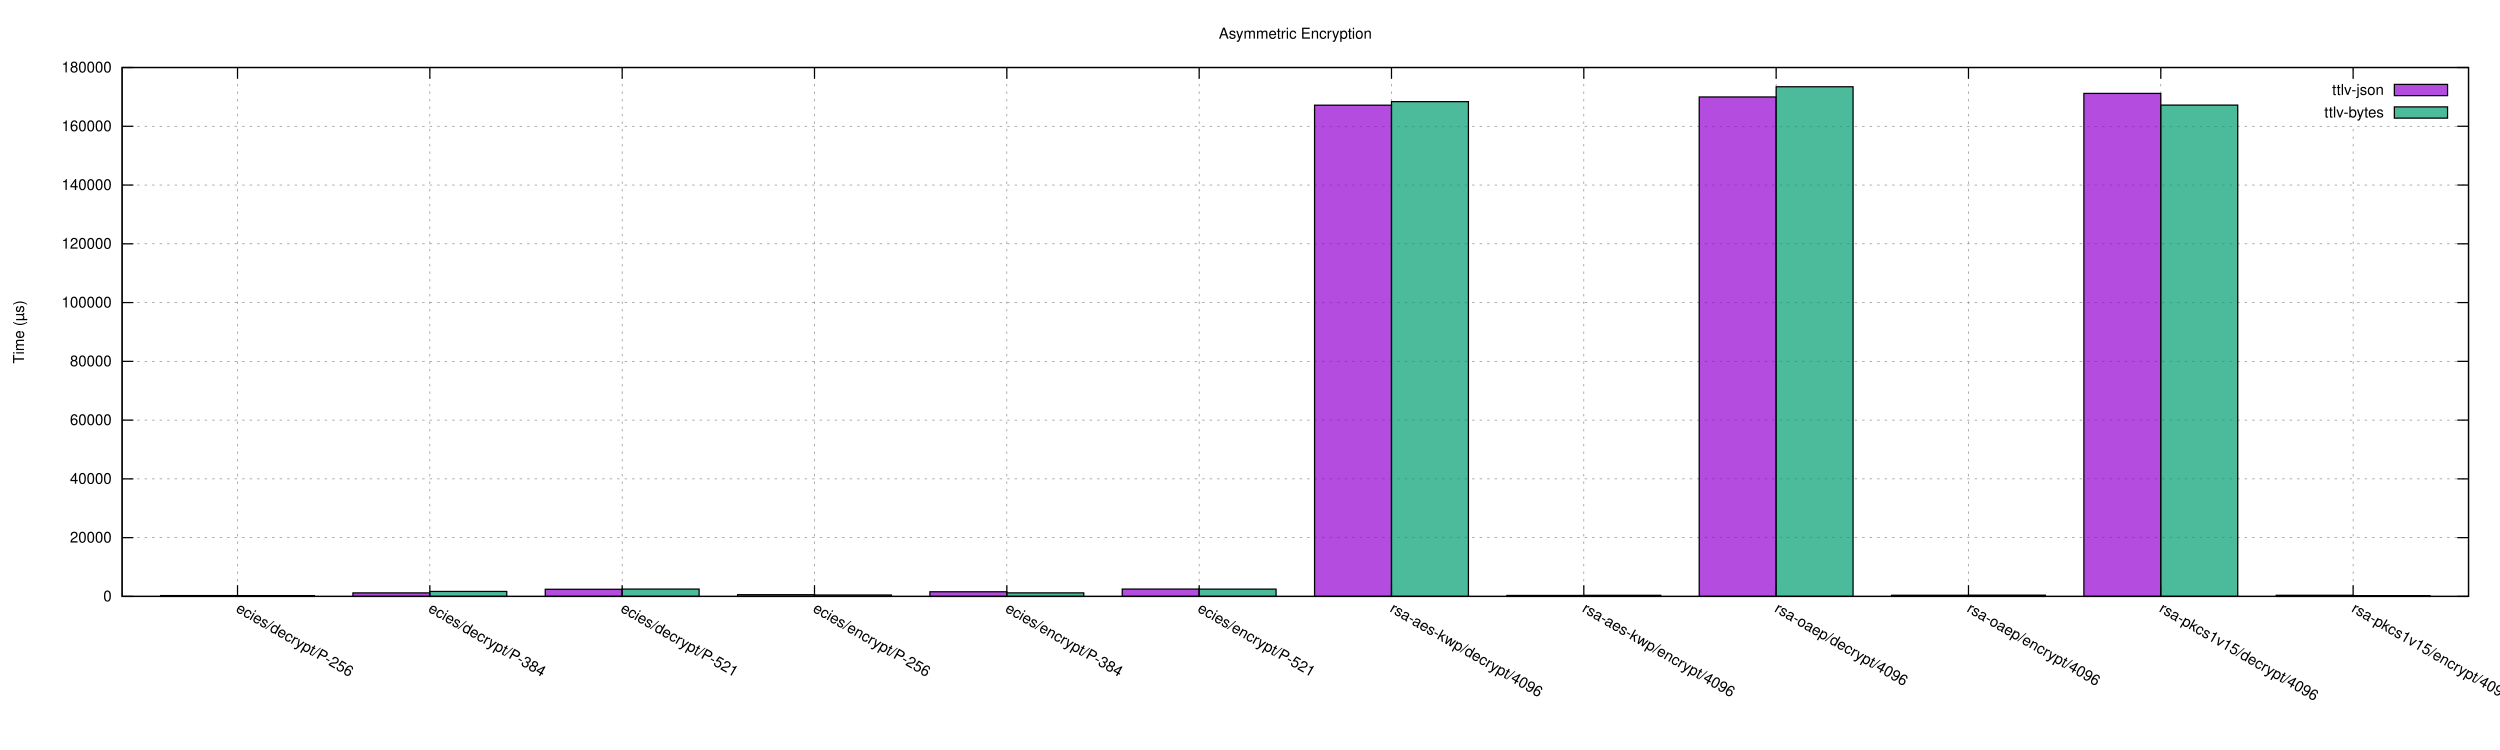
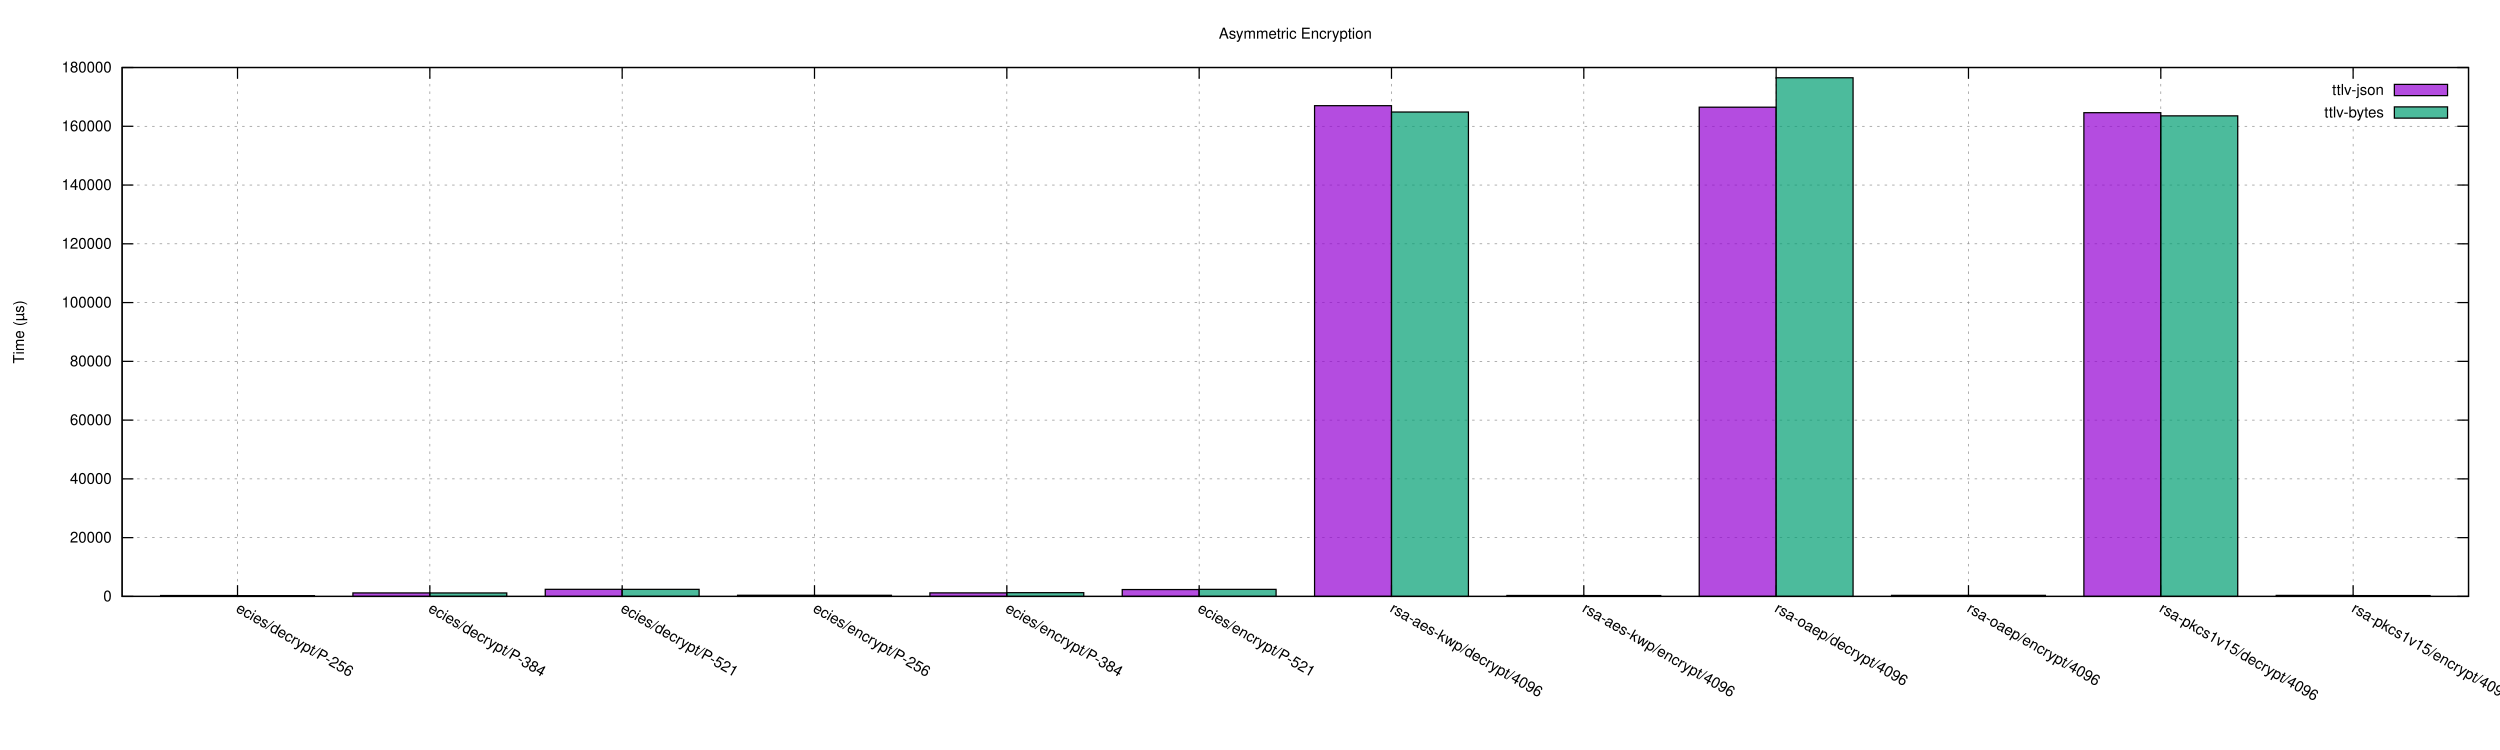
<svg xmlns="http://www.w3.org/2000/svg" xmlns:xlink="http://www.w3.org/1999/xlink" width="2000" height="600" viewBox="0 0 2000 600">
  <g id="gnuplot_canvas">
    <rect x="0" y="0" width="2000" height="600" fill="none" />
    <defs>
      <circle id="gpDot" r="0.5" stroke-width="0.5" stroke="currentColor" />
      <path id="gpPt0" stroke-width="0.222" stroke="currentColor" d="M-1,0 h2 M0,-1 v2" />
      <path id="gpPt1" stroke-width="0.222" stroke="currentColor" d="M-1,-1 L1,1 M1,-1 L-1,1" />
      <path id="gpPt2" stroke-width="0.222" stroke="currentColor" d="M-1,0 L1,0 M0,-1 L0,1 M-1,-1 L1,1 M-1,1 L1,-1" />
      <rect id="gpPt3" stroke-width="0.222" stroke="currentColor" x="-1" y="-1" width="2" height="2" />
      <rect id="gpPt4" stroke-width="0.222" stroke="currentColor" fill="currentColor" x="-1" y="-1" width="2" height="2" />
      <circle id="gpPt5" stroke-width="0.222" stroke="currentColor" cx="0" cy="0" r="1" />
      <use xlink:href="#gpPt5" id="gpPt6" fill="currentColor" stroke="none" />
      <path id="gpPt7" stroke-width="0.222" stroke="currentColor" d="M0,-1.33 L-1.33,0.67 L1.33,0.67 z" />
      <use xlink:href="#gpPt7" id="gpPt8" fill="currentColor" stroke="none" />
      <use xlink:href="#gpPt7" id="gpPt9" stroke="currentColor" transform="rotate(180)" />
      <use xlink:href="#gpPt9" id="gpPt10" fill="currentColor" stroke="none" />
      <use xlink:href="#gpPt3" id="gpPt11" stroke="currentColor" transform="rotate(45)" />
      <use xlink:href="#gpPt11" id="gpPt12" fill="currentColor" stroke="none" />
      <path id="gpPt13" stroke-width="0.222" stroke="currentColor" d="M0,1.330 L1.265,0.411 L0.782,-1.067 L-0.782,-1.076 L-1.265,0.411 z" />
      <use xlink:href="#gpPt13" id="gpPt14" fill="currentColor" stroke="none" />
      <filter id="textbox" filterUnits="objectBoundingBox" x="0" y="0" height="1" width="1">
        <feFlood flood-color="white" flood-opacity="1" result="bgnd" />
        <feComposite in="SourceGraphic" in2="bgnd" operator="atop" />
      </filter>
      <filter id="greybox" filterUnits="objectBoundingBox" x="0" y="0" height="1" width="1">
        <feFlood flood-color="lightgrey" flood-opacity="1" result="grey" />
        <feComposite in="SourceGraphic" in2="grey" operator="atop" />
      </filter>
    </defs>
    <g fill="none" color="white" stroke="currentColor" stroke-width="1.00" stroke-linecap="butt" stroke-linejoin="miter">
</g>
    <g fill="none" color="black" stroke="currentColor" stroke-width="1.00" stroke-linecap="butt" stroke-linejoin="miter">
</g>
    <g fill="none" color="black" stroke="black" stroke-width="0.50" stroke-linecap="butt" stroke-linejoin="miter">
</g>
    <g fill="none" color="gray" stroke="currentColor" stroke-width="0.50" stroke-linecap="butt" stroke-linejoin="miter">
      <path stroke="gray" stroke-dasharray="2,4" class="gridline" d="M97.70,477.13 L1974.82,477.13  " />
    </g>
    <g fill="none" color="gray" stroke="gray" stroke-width="1.00" stroke-linecap="butt" stroke-linejoin="miter">
</g>
    <g fill="none" color="black" stroke="currentColor" stroke-width="1.00" stroke-linecap="butt" stroke-linejoin="miter">
      <path stroke="black" d="M97.70,477.13 L106.70,477.13 M1974.82,477.13 L1965.82,477.13  " />
      <g transform="translate(89.31,481.03)" stroke="none" fill="black" font-family="Helvetica" font-size="12.00" text-anchor="end">
        <text>
          <tspan font-family="Helvetica"> 0</tspan>
        </text>
      </g>
    </g>
    <g fill="none" color="black" stroke="currentColor" stroke-width="1.00" stroke-linecap="butt" stroke-linejoin="miter">
</g>
    <g fill="none" color="black" stroke="black" stroke-width="0.50" stroke-linecap="butt" stroke-linejoin="miter">
</g>
    <g fill="none" color="gray" stroke="currentColor" stroke-width="0.50" stroke-linecap="butt" stroke-linejoin="miter">
      <path stroke="gray" stroke-dasharray="2,4" class="gridline" d="M97.70,430.12 L1974.82,430.12  " />
    </g>
    <g fill="none" color="gray" stroke="gray" stroke-width="1.00" stroke-linecap="butt" stroke-linejoin="miter">
</g>
    <g fill="none" color="black" stroke="currentColor" stroke-width="1.00" stroke-linecap="butt" stroke-linejoin="miter">
      <path stroke="black" d="M97.70,430.12 L106.70,430.12 M1974.82,430.12 L1965.82,430.12  " />
      <g transform="translate(89.31,434.02)" stroke="none" fill="black" font-family="Helvetica" font-size="12.00" text-anchor="end">
        <text>
          <tspan font-family="Helvetica"> 20000</tspan>
        </text>
      </g>
    </g>
    <g fill="none" color="black" stroke="currentColor" stroke-width="1.00" stroke-linecap="butt" stroke-linejoin="miter">
</g>
    <g fill="none" color="black" stroke="black" stroke-width="0.50" stroke-linecap="butt" stroke-linejoin="miter">
</g>
    <g fill="none" color="gray" stroke="currentColor" stroke-width="0.50" stroke-linecap="butt" stroke-linejoin="miter">
      <path stroke="gray" stroke-dasharray="2,4" class="gridline" d="M97.70,383.10 L1974.82,383.10  " />
    </g>
    <g fill="none" color="gray" stroke="gray" stroke-width="1.00" stroke-linecap="butt" stroke-linejoin="miter">
</g>
    <g fill="none" color="black" stroke="currentColor" stroke-width="1.00" stroke-linecap="butt" stroke-linejoin="miter">
      <path stroke="black" d="M97.70,383.10 L106.70,383.10 M1974.82,383.10 L1965.82,383.10  " />
      <g transform="translate(89.31,387.00)" stroke="none" fill="black" font-family="Helvetica" font-size="12.00" text-anchor="end">
        <text>
          <tspan font-family="Helvetica"> 40000</tspan>
        </text>
      </g>
    </g>
    <g fill="none" color="black" stroke="currentColor" stroke-width="1.00" stroke-linecap="butt" stroke-linejoin="miter">
</g>
    <g fill="none" color="black" stroke="black" stroke-width="0.50" stroke-linecap="butt" stroke-linejoin="miter">
</g>
    <g fill="none" color="gray" stroke="currentColor" stroke-width="0.50" stroke-linecap="butt" stroke-linejoin="miter">
      <path stroke="gray" stroke-dasharray="2,4" class="gridline" d="M97.70,336.09 L1974.82,336.09  " />
    </g>
    <g fill="none" color="gray" stroke="gray" stroke-width="1.00" stroke-linecap="butt" stroke-linejoin="miter">
</g>
    <g fill="none" color="black" stroke="currentColor" stroke-width="1.00" stroke-linecap="butt" stroke-linejoin="miter">
      <path stroke="black" d="M97.70,336.09 L106.70,336.09 M1974.82,336.09 L1965.82,336.09  " />
      <g transform="translate(89.31,339.99)" stroke="none" fill="black" font-family="Helvetica" font-size="12.00" text-anchor="end">
        <text>
          <tspan font-family="Helvetica"> 60000</tspan>
        </text>
      </g>
    </g>
    <g fill="none" color="black" stroke="currentColor" stroke-width="1.00" stroke-linecap="butt" stroke-linejoin="miter">
</g>
    <g fill="none" color="black" stroke="black" stroke-width="0.50" stroke-linecap="butt" stroke-linejoin="miter">
</g>
    <g fill="none" color="gray" stroke="currentColor" stroke-width="0.50" stroke-linecap="butt" stroke-linejoin="miter">
      <path stroke="gray" stroke-dasharray="2,4" class="gridline" d="M97.70,289.08 L1974.82,289.08  " />
    </g>
    <g fill="none" color="gray" stroke="gray" stroke-width="1.00" stroke-linecap="butt" stroke-linejoin="miter">
</g>
    <g fill="none" color="black" stroke="currentColor" stroke-width="1.00" stroke-linecap="butt" stroke-linejoin="miter">
      <path stroke="black" d="M97.70,289.08 L106.70,289.08 M1974.82,289.08 L1965.82,289.08  " />
      <g transform="translate(89.31,292.98)" stroke="none" fill="black" font-family="Helvetica" font-size="12.00" text-anchor="end">
        <text>
          <tspan font-family="Helvetica"> 80000</tspan>
        </text>
      </g>
    </g>
    <g fill="none" color="black" stroke="currentColor" stroke-width="1.00" stroke-linecap="butt" stroke-linejoin="miter">
</g>
    <g fill="none" color="black" stroke="black" stroke-width="0.50" stroke-linecap="butt" stroke-linejoin="miter">
</g>
    <g fill="none" color="gray" stroke="currentColor" stroke-width="0.50" stroke-linecap="butt" stroke-linejoin="miter">
      <path stroke="gray" stroke-dasharray="2,4" class="gridline" d="M97.70,242.06 L1974.82,242.06  " />
    </g>
    <g fill="none" color="gray" stroke="gray" stroke-width="1.00" stroke-linecap="butt" stroke-linejoin="miter">
</g>
    <g fill="none" color="black" stroke="currentColor" stroke-width="1.00" stroke-linecap="butt" stroke-linejoin="miter">
      <path stroke="black" d="M97.70,242.06 L106.70,242.06 M1974.82,242.06 L1965.82,242.06  " />
      <g transform="translate(89.31,245.96)" stroke="none" fill="black" font-family="Helvetica" font-size="12.00" text-anchor="end">
        <text>
          <tspan font-family="Helvetica"> 100000</tspan>
        </text>
      </g>
    </g>
    <g fill="none" color="black" stroke="currentColor" stroke-width="1.00" stroke-linecap="butt" stroke-linejoin="miter">
</g>
    <g fill="none" color="black" stroke="black" stroke-width="0.50" stroke-linecap="butt" stroke-linejoin="miter">
</g>
    <g fill="none" color="gray" stroke="currentColor" stroke-width="0.50" stroke-linecap="butt" stroke-linejoin="miter">
      <path stroke="gray" stroke-dasharray="2,4" class="gridline" d="M97.70,195.05 L1974.82,195.05  " />
    </g>
    <g fill="none" color="gray" stroke="gray" stroke-width="1.00" stroke-linecap="butt" stroke-linejoin="miter">
</g>
    <g fill="none" color="black" stroke="currentColor" stroke-width="1.00" stroke-linecap="butt" stroke-linejoin="miter">
      <path stroke="black" d="M97.70,195.05 L106.70,195.05 M1974.82,195.05 L1965.82,195.05  " />
      <g transform="translate(89.31,198.95)" stroke="none" fill="black" font-family="Helvetica" font-size="12.00" text-anchor="end">
        <text>
          <tspan font-family="Helvetica"> 120000</tspan>
        </text>
      </g>
    </g>
    <g fill="none" color="black" stroke="currentColor" stroke-width="1.00" stroke-linecap="butt" stroke-linejoin="miter">
</g>
    <g fill="none" color="black" stroke="black" stroke-width="0.50" stroke-linecap="butt" stroke-linejoin="miter">
</g>
    <g fill="none" color="gray" stroke="currentColor" stroke-width="0.50" stroke-linecap="butt" stroke-linejoin="miter">
      <path stroke="gray" stroke-dasharray="2,4" class="gridline" d="M97.70,148.04 L1974.82,148.04  " />
    </g>
    <g fill="none" color="gray" stroke="gray" stroke-width="1.00" stroke-linecap="butt" stroke-linejoin="miter">
</g>
    <g fill="none" color="black" stroke="currentColor" stroke-width="1.00" stroke-linecap="butt" stroke-linejoin="miter">
      <path stroke="black" d="M97.70,148.04 L106.70,148.04 M1974.82,148.04 L1965.82,148.04  " />
      <g transform="translate(89.31,151.94)" stroke="none" fill="black" font-family="Helvetica" font-size="12.00" text-anchor="end">
        <text>
          <tspan font-family="Helvetica"> 140000</tspan>
        </text>
      </g>
    </g>
    <g fill="none" color="black" stroke="currentColor" stroke-width="1.00" stroke-linecap="butt" stroke-linejoin="miter">
</g>
    <g fill="none" color="black" stroke="black" stroke-width="0.50" stroke-linecap="butt" stroke-linejoin="miter">
</g>
    <g fill="none" color="gray" stroke="currentColor" stroke-width="0.50" stroke-linecap="butt" stroke-linejoin="miter">
      <path stroke="gray" stroke-dasharray="2,4" class="gridline" d="M97.70,101.02 L1974.82,101.02  " />
    </g>
    <g fill="none" color="gray" stroke="gray" stroke-width="1.00" stroke-linecap="butt" stroke-linejoin="miter">
</g>
    <g fill="none" color="black" stroke="currentColor" stroke-width="1.00" stroke-linecap="butt" stroke-linejoin="miter">
      <path stroke="black" d="M97.70,101.02 L106.70,101.02 M1974.82,101.02 L1965.82,101.02  " />
      <g transform="translate(89.31,104.92)" stroke="none" fill="black" font-family="Helvetica" font-size="12.00" text-anchor="end">
        <text>
          <tspan font-family="Helvetica"> 160000</tspan>
        </text>
      </g>
    </g>
    <g fill="none" color="black" stroke="currentColor" stroke-width="1.00" stroke-linecap="butt" stroke-linejoin="miter">
</g>
    <g fill="none" color="black" stroke="black" stroke-width="0.50" stroke-linecap="butt" stroke-linejoin="miter">
</g>
    <g fill="none" color="gray" stroke="currentColor" stroke-width="0.50" stroke-linecap="butt" stroke-linejoin="miter">
      <path stroke="gray" stroke-dasharray="2,4" class="gridline" d="M97.70,54.01 L1974.82,54.01  " />
    </g>
    <g fill="none" color="gray" stroke="gray" stroke-width="1.00" stroke-linecap="butt" stroke-linejoin="miter">
</g>
    <g fill="none" color="black" stroke="currentColor" stroke-width="1.00" stroke-linecap="butt" stroke-linejoin="miter">
      <path stroke="black" d="M97.70,54.01 L106.70,54.01 M1974.82,54.01 L1965.82,54.01  " />
      <g transform="translate(89.31,57.91)" stroke="none" fill="black" font-family="Helvetica" font-size="12.00" text-anchor="end">
        <text>
          <tspan font-family="Helvetica"> 180000</tspan>
        </text>
      </g>
    </g>
    <g fill="none" color="black" stroke="currentColor" stroke-width="1.00" stroke-linecap="butt" stroke-linejoin="miter">
</g>
    <g fill="none" color="black" stroke="black" stroke-width="0.50" stroke-linecap="butt" stroke-linejoin="miter">
</g>
    <g fill="none" color="gray" stroke="currentColor" stroke-width="0.50" stroke-linecap="butt" stroke-linejoin="miter">
      <path stroke="gray" stroke-dasharray="2,4" class="gridline" d="M190.02,477.13 L190.02,54.01  " />
    </g>
    <g fill="none" color="gray" stroke="gray" stroke-width="1.00" stroke-linecap="butt" stroke-linejoin="miter">
</g>
    <g fill="none" color="black" stroke="currentColor" stroke-width="1.00" stroke-linecap="butt" stroke-linejoin="miter">
      <path stroke="black" d="M190.02,477.13 L190.02,468.13 M190.02,54.01 L190.02,63.01  " />
      <g transform="translate(188.07,488.90) rotate(30.00)" stroke="none" fill="black" font-family="Helvetica" font-size="12.00" text-anchor="start">
        <text>
          <tspan font-family="Helvetica">ecies/decrypt/P-256</tspan>
        </text>
      </g>
    </g>
    <g fill="none" color="black" stroke="currentColor" stroke-width="1.00" stroke-linecap="butt" stroke-linejoin="miter">
</g>
    <g fill="none" color="black" stroke="black" stroke-width="0.50" stroke-linecap="butt" stroke-linejoin="miter">
</g>
    <g fill="none" color="gray" stroke="currentColor" stroke-width="0.50" stroke-linecap="butt" stroke-linejoin="miter">
      <path stroke="gray" stroke-dasharray="2,4" class="gridline" d="M343.88,477.13 L343.88,54.01  " />
    </g>
    <g fill="none" color="gray" stroke="gray" stroke-width="1.00" stroke-linecap="butt" stroke-linejoin="miter">
</g>
    <g fill="none" color="black" stroke="currentColor" stroke-width="1.00" stroke-linecap="butt" stroke-linejoin="miter">
      <path stroke="black" d="M343.88,477.13 L343.88,468.13 M343.88,54.01 L343.88,63.01  " />
      <g transform="translate(341.93,488.90) rotate(30.00)" stroke="none" fill="black" font-family="Helvetica" font-size="12.00" text-anchor="start">
        <text>
          <tspan font-family="Helvetica">ecies/decrypt/P-384</tspan>
        </text>
      </g>
    </g>
    <g fill="none" color="black" stroke="currentColor" stroke-width="1.00" stroke-linecap="butt" stroke-linejoin="miter">
</g>
    <g fill="none" color="black" stroke="black" stroke-width="0.50" stroke-linecap="butt" stroke-linejoin="miter">
</g>
    <g fill="none" color="gray" stroke="currentColor" stroke-width="0.50" stroke-linecap="butt" stroke-linejoin="miter">
      <path stroke="gray" stroke-dasharray="2,4" class="gridline" d="M497.74,477.13 L497.74,54.01  " />
    </g>
    <g fill="none" color="gray" stroke="gray" stroke-width="1.00" stroke-linecap="butt" stroke-linejoin="miter">
</g>
    <g fill="none" color="black" stroke="currentColor" stroke-width="1.00" stroke-linecap="butt" stroke-linejoin="miter">
      <path stroke="black" d="M497.74,477.13 L497.74,468.13 M497.74,54.01 L497.74,63.01  " />
      <g transform="translate(495.79,488.90) rotate(30.00)" stroke="none" fill="black" font-family="Helvetica" font-size="12.00" text-anchor="start">
        <text>
          <tspan font-family="Helvetica">ecies/decrypt/P-521</tspan>
        </text>
      </g>
    </g>
    <g fill="none" color="black" stroke="currentColor" stroke-width="1.00" stroke-linecap="butt" stroke-linejoin="miter">
</g>
    <g fill="none" color="black" stroke="black" stroke-width="0.50" stroke-linecap="butt" stroke-linejoin="miter">
</g>
    <g fill="none" color="gray" stroke="currentColor" stroke-width="0.50" stroke-linecap="butt" stroke-linejoin="miter">
      <path stroke="gray" stroke-dasharray="2,4" class="gridline" d="M651.60,477.13 L651.60,54.01  " />
    </g>
    <g fill="none" color="gray" stroke="gray" stroke-width="1.00" stroke-linecap="butt" stroke-linejoin="miter">
</g>
    <g fill="none" color="black" stroke="currentColor" stroke-width="1.00" stroke-linecap="butt" stroke-linejoin="miter">
      <path stroke="black" d="M651.60,477.13 L651.60,468.13 M651.60,54.01 L651.60,63.01  " />
      <g transform="translate(649.65,488.90) rotate(30.00)" stroke="none" fill="black" font-family="Helvetica" font-size="12.00" text-anchor="start">
        <text>
          <tspan font-family="Helvetica">ecies/encrypt/P-256</tspan>
        </text>
      </g>
    </g>
    <g fill="none" color="black" stroke="currentColor" stroke-width="1.00" stroke-linecap="butt" stroke-linejoin="miter">
</g>
    <g fill="none" color="black" stroke="black" stroke-width="0.50" stroke-linecap="butt" stroke-linejoin="miter">
</g>
    <g fill="none" color="gray" stroke="currentColor" stroke-width="0.50" stroke-linecap="butt" stroke-linejoin="miter">
      <path stroke="gray" stroke-dasharray="2,4" class="gridline" d="M805.47,477.13 L805.47,54.01  " />
    </g>
    <g fill="none" color="gray" stroke="gray" stroke-width="1.00" stroke-linecap="butt" stroke-linejoin="miter">
</g>
    <g fill="none" color="black" stroke="currentColor" stroke-width="1.00" stroke-linecap="butt" stroke-linejoin="miter">
      <path stroke="black" d="M805.47,477.13 L805.47,468.13 M805.47,54.01 L805.47,63.01  " />
      <g transform="translate(803.52,488.90) rotate(30.00)" stroke="none" fill="black" font-family="Helvetica" font-size="12.00" text-anchor="start">
        <text>
          <tspan font-family="Helvetica">ecies/encrypt/P-384</tspan>
        </text>
      </g>
    </g>
    <g fill="none" color="black" stroke="currentColor" stroke-width="1.00" stroke-linecap="butt" stroke-linejoin="miter">
</g>
    <g fill="none" color="black" stroke="black" stroke-width="0.50" stroke-linecap="butt" stroke-linejoin="miter">
</g>
    <g fill="none" color="gray" stroke="currentColor" stroke-width="0.50" stroke-linecap="butt" stroke-linejoin="miter">
      <path stroke="gray" stroke-dasharray="2,4" class="gridline" d="M959.33,477.13 L959.33,54.01  " />
    </g>
    <g fill="none" color="gray" stroke="gray" stroke-width="1.00" stroke-linecap="butt" stroke-linejoin="miter">
</g>
    <g fill="none" color="black" stroke="currentColor" stroke-width="1.00" stroke-linecap="butt" stroke-linejoin="miter">
      <path stroke="black" d="M959.33,477.13 L959.33,468.13 M959.33,54.01 L959.33,63.01  " />
      <g transform="translate(957.38,488.90) rotate(30.00)" stroke="none" fill="black" font-family="Helvetica" font-size="12.00" text-anchor="start">
        <text>
          <tspan font-family="Helvetica">ecies/encrypt/P-521</tspan>
        </text>
      </g>
    </g>
    <g fill="none" color="black" stroke="currentColor" stroke-width="1.00" stroke-linecap="butt" stroke-linejoin="miter">
</g>
    <g fill="none" color="black" stroke="black" stroke-width="0.50" stroke-linecap="butt" stroke-linejoin="miter">
</g>
    <g fill="none" color="gray" stroke="currentColor" stroke-width="0.50" stroke-linecap="butt" stroke-linejoin="miter">
      <path stroke="gray" stroke-dasharray="2,4" class="gridline" d="M1113.19,477.13 L1113.19,54.01  " />
    </g>
    <g fill="none" color="gray" stroke="gray" stroke-width="1.00" stroke-linecap="butt" stroke-linejoin="miter">
</g>
    <g fill="none" color="black" stroke="currentColor" stroke-width="1.00" stroke-linecap="butt" stroke-linejoin="miter">
      <path stroke="black" d="M1113.19,477.13 L1113.19,468.13 M1113.19,54.01 L1113.19,63.01  " />
      <g transform="translate(1111.24,488.90) rotate(30.00)" stroke="none" fill="black" font-family="Helvetica" font-size="12.00" text-anchor="start">
        <text>
          <tspan font-family="Helvetica">rsa-aes-kwp/decrypt/4096</tspan>
        </text>
      </g>
    </g>
    <g fill="none" color="black" stroke="currentColor" stroke-width="1.00" stroke-linecap="butt" stroke-linejoin="miter">
</g>
    <g fill="none" color="black" stroke="black" stroke-width="0.50" stroke-linecap="butt" stroke-linejoin="miter">
</g>
    <g fill="none" color="gray" stroke="currentColor" stroke-width="0.50" stroke-linecap="butt" stroke-linejoin="miter">
      <path stroke="gray" stroke-dasharray="2,4" class="gridline" d="M1267.05,477.13 L1267.05,54.01  " />
    </g>
    <g fill="none" color="gray" stroke="gray" stroke-width="1.00" stroke-linecap="butt" stroke-linejoin="miter">
</g>
    <g fill="none" color="black" stroke="currentColor" stroke-width="1.00" stroke-linecap="butt" stroke-linejoin="miter">
      <path stroke="black" d="M1267.05,477.13 L1267.05,468.13 M1267.05,54.01 L1267.05,63.01  " />
      <g transform="translate(1265.10,488.90) rotate(30.00)" stroke="none" fill="black" font-family="Helvetica" font-size="12.00" text-anchor="start">
        <text>
          <tspan font-family="Helvetica">rsa-aes-kwp/encrypt/4096</tspan>
        </text>
      </g>
    </g>
    <g fill="none" color="black" stroke="currentColor" stroke-width="1.00" stroke-linecap="butt" stroke-linejoin="miter">
</g>
    <g fill="none" color="black" stroke="black" stroke-width="0.50" stroke-linecap="butt" stroke-linejoin="miter">
</g>
    <g fill="none" color="gray" stroke="currentColor" stroke-width="0.50" stroke-linecap="butt" stroke-linejoin="miter">
      <path stroke="gray" stroke-dasharray="2,4" class="gridline" d="M1420.92,477.13 L1420.92,54.01  " />
    </g>
    <g fill="none" color="gray" stroke="gray" stroke-width="1.00" stroke-linecap="butt" stroke-linejoin="miter">
</g>
    <g fill="none" color="black" stroke="currentColor" stroke-width="1.00" stroke-linecap="butt" stroke-linejoin="miter">
      <path stroke="black" d="M1420.92,477.13 L1420.92,468.13 M1420.92,54.01 L1420.92,63.01  " />
      <g transform="translate(1418.97,488.90) rotate(30.00)" stroke="none" fill="black" font-family="Helvetica" font-size="12.00" text-anchor="start">
        <text>
          <tspan font-family="Helvetica">rsa-oaep/decrypt/4096</tspan>
        </text>
      </g>
    </g>
    <g fill="none" color="black" stroke="currentColor" stroke-width="1.00" stroke-linecap="butt" stroke-linejoin="miter">
</g>
    <g fill="none" color="black" stroke="black" stroke-width="0.50" stroke-linecap="butt" stroke-linejoin="miter">
</g>
    <g fill="none" color="gray" stroke="currentColor" stroke-width="0.50" stroke-linecap="butt" stroke-linejoin="miter">
      <path stroke="gray" stroke-dasharray="2,4" class="gridline" d="M1574.78,477.13 L1574.78,54.01  " />
    </g>
    <g fill="none" color="gray" stroke="gray" stroke-width="1.00" stroke-linecap="butt" stroke-linejoin="miter">
</g>
    <g fill="none" color="black" stroke="currentColor" stroke-width="1.00" stroke-linecap="butt" stroke-linejoin="miter">
      <path stroke="black" d="M1574.78,477.13 L1574.78,468.13 M1574.78,54.01 L1574.78,63.01  " />
      <g transform="translate(1572.83,488.90) rotate(30.00)" stroke="none" fill="black" font-family="Helvetica" font-size="12.00" text-anchor="start">
        <text>
          <tspan font-family="Helvetica">rsa-oaep/encrypt/4096</tspan>
        </text>
      </g>
    </g>
    <g fill="none" color="black" stroke="currentColor" stroke-width="1.00" stroke-linecap="butt" stroke-linejoin="miter">
</g>
    <g fill="none" color="black" stroke="black" stroke-width="0.50" stroke-linecap="butt" stroke-linejoin="miter">
</g>
    <g fill="none" color="gray" stroke="currentColor" stroke-width="0.50" stroke-linecap="butt" stroke-linejoin="miter">
      <path stroke="gray" stroke-dasharray="2,4" class="gridline" d="M1728.64,477.13 L1728.64,54.01  " />
    </g>
    <g fill="none" color="gray" stroke="gray" stroke-width="1.00" stroke-linecap="butt" stroke-linejoin="miter">
</g>
    <g fill="none" color="black" stroke="currentColor" stroke-width="1.00" stroke-linecap="butt" stroke-linejoin="miter">
      <path stroke="black" d="M1728.64,477.13 L1728.64,468.13 M1728.64,54.01 L1728.64,63.01  " />
      <g transform="translate(1726.69,488.90) rotate(30.00)" stroke="none" fill="black" font-family="Helvetica" font-size="12.00" text-anchor="start">
        <text>
          <tspan font-family="Helvetica">rsa-pkcs1v15/decrypt/4096</tspan>
        </text>
      </g>
    </g>
    <g fill="none" color="black" stroke="currentColor" stroke-width="1.00" stroke-linecap="butt" stroke-linejoin="miter">
</g>
    <g fill="none" color="black" stroke="black" stroke-width="0.50" stroke-linecap="butt" stroke-linejoin="miter">
</g>
    <g fill="none" color="gray" stroke="currentColor" stroke-width="0.50" stroke-linecap="butt" stroke-linejoin="miter">
      <path stroke="gray" stroke-dasharray="2,4" class="gridline" d="M1882.50,477.13 L1882.50,99.01 M1882.50,63.01 L1882.50,54.01  " />
    </g>
    <g fill="none" color="gray" stroke="gray" stroke-width="1.00" stroke-linecap="butt" stroke-linejoin="miter">
</g>
    <g fill="none" color="black" stroke="currentColor" stroke-width="1.00" stroke-linecap="butt" stroke-linejoin="miter">
      <path stroke="black" d="M1882.50,477.13 L1882.50,468.13 M1882.50,54.01 L1882.50,63.01  " />
      <g transform="translate(1880.55,488.90) rotate(30.00)" stroke="none" fill="black" font-family="Helvetica" font-size="12.00" text-anchor="start">
        <text>
          <tspan font-family="Helvetica">rsa-pkcs1v15/encrypt/4096</tspan>
        </text>
      </g>
    </g>
    <g fill="none" color="black" stroke="currentColor" stroke-width="1.00" stroke-linecap="butt" stroke-linejoin="miter">
</g>
    <g fill="none" color="black" stroke="currentColor" stroke-width="1.00" stroke-linecap="butt" stroke-linejoin="miter">
      <path stroke="black" d="M97.70,54.01 L97.70,477.13 L1974.82,477.13 L1974.82,54.01 L97.70,54.01 Z  " />
    </g>
    <g fill="none" color="black" stroke="currentColor" stroke-width="1.00" stroke-linecap="butt" stroke-linejoin="miter">
</g>
    <g id="gnuplot_plot_1">
      <g fill="none" color="black" stroke="currentColor" stroke-width="1.00" stroke-linecap="butt" stroke-linejoin="miter">
        <g transform="translate(1907.09,75.91)" stroke="none" fill="black" font-family="Helvetica" font-size="12.00" text-anchor="end">
          <text>
            <tspan font-family="Helvetica">ttlv-json</tspan>
          </text>
        </g>
      </g>
      <g fill="none" color="black" stroke="currentColor" stroke-width="1.00" stroke-linecap="butt" stroke-linejoin="miter">
        <g stroke="none" shape-rendering="crispEdges">
          <polygon fill="rgb(148,   0, 211)" fill-opacity="0.7" points="1915.48,76.51 1958.04,76.51 1958.04,67.51 1915.48,67.51 " />
        </g>
        <path stroke="black" d="M1915.48,76.51 L1958.04,76.51 L1958.04,67.51 L1915.48,67.51 L1915.48,76.51 Z  " />
      </g>
      <g fill="none" color="black" stroke="currentColor" stroke-width="1.00" stroke-linecap="butt" stroke-linejoin="miter">
        <g stroke="none" shape-rendering="crispEdges">
-           <polygon fill="rgb(148,   0, 211)" fill-opacity="0.7" points="128.47,477.13 190.03,477.13 190.03,476.45 128.47,476.45 " />
-         </g>
-         <path stroke="black" d="M128.47,477.13 L128.47,476.46 L190.02,476.46 L190.02,477.13 L128.47,477.13 Z  " />
-       </g>
-       <g fill="none" color="black" stroke="currentColor" stroke-width="1.00" stroke-linecap="butt" stroke-linejoin="miter">
-         <g stroke="none" shape-rendering="crispEdges">
-           <polygon fill="rgb(148,   0, 211)" fill-opacity="0.7" points="282.33,477.13 343.89,477.13 343.89,474.30 282.33,474.30 " />
-         </g>
-         <path stroke="black" d="M282.33,477.13 L282.33,474.31 L343.88,474.31 L343.88,477.13 L282.33,477.13 Z  " />
-       </g>
-       <g fill="none" color="black" stroke="currentColor" stroke-width="1.00" stroke-linecap="butt" stroke-linejoin="miter">
-         <g stroke="none" shape-rendering="crispEdges">
-           <polygon fill="rgb(148,   0, 211)" fill-opacity="0.7" points="436.20,477.13 497.75,477.13 497.75,471.41 436.20,471.41 " />
-         </g>
-         <path stroke="black" d="M436.20,477.13 L436.20,471.42 L497.74,471.42 L497.74,477.13 L436.20,477.13 Z  " />
-       </g>
-       <g fill="none" color="black" stroke="currentColor" stroke-width="1.00" stroke-linecap="butt" stroke-linejoin="miter">
-         <g stroke="none" shape-rendering="crispEdges">
-           <polygon fill="rgb(148,   0, 211)" fill-opacity="0.7" points="590.06,477.13 651.61,477.13 651.61,475.74 590.06,475.74 " />
-         </g>
-         <path stroke="black" d="M590.06,477.13 L590.06,475.75 L651.60,475.75 L651.60,477.13 L590.06,477.13 Z  " />
-       </g>
-       <g fill="none" color="black" stroke="currentColor" stroke-width="1.00" stroke-linecap="butt" stroke-linejoin="miter">
-         <g stroke="none" shape-rendering="crispEdges">
-           <polygon fill="rgb(148,   0, 211)" fill-opacity="0.7" points="743.92,477.13 805.48,477.13 805.48,473.40 743.92,473.40 " />
-         </g>
-         <path stroke="black" d="M743.92,477.13 L743.92,473.41 L805.47,473.41 L805.47,477.13 L743.92,477.13 Z  " />
-       </g>
-       <g fill="none" color="black" stroke="currentColor" stroke-width="1.00" stroke-linecap="butt" stroke-linejoin="miter">
-         <g stroke="none" shape-rendering="crispEdges">
-           <polygon fill="rgb(148,   0, 211)" fill-opacity="0.7" points="897.78,477.13 959.34,477.13 959.34,471.24 897.78,471.24 " />
-         </g>
-         <path stroke="black" d="M897.78,477.13 L897.78,471.25 L959.33,471.25 L959.33,477.13 L897.78,477.13 Z  " />
-       </g>
-       <g fill="none" color="black" stroke="currentColor" stroke-width="1.00" stroke-linecap="butt" stroke-linejoin="miter">
-         <g stroke="none" shape-rendering="crispEdges">
-           <polygon fill="rgb(148,   0, 211)" fill-opacity="0.7" points="1051.65,477.13 1113.20,477.13 1113.20,84.14 1051.65,84.14 " />
-         </g>
-         <path stroke="black" d="M1051.65,477.13 L1051.65,84.15 L1113.19,84.15 L1113.19,477.13 L1051.65,477.13 Z  " />
-       </g>
-       <g fill="none" color="black" stroke="currentColor" stroke-width="1.00" stroke-linecap="butt" stroke-linejoin="miter">
-         <g stroke="none" shape-rendering="crispEdges">
-           <polygon fill="rgb(148,   0, 211)" fill-opacity="0.7" points="1205.51,477.13 1267.06,477.13 1267.06,476.34 1205.51,476.34 " />
-         </g>
-         <path stroke="black" d="M1205.51,477.13 L1205.51,476.35 L1267.05,476.35 L1267.05,477.13 L1205.51,477.13 Z  " />
-       </g>
-       <g fill="none" color="black" stroke="currentColor" stroke-width="1.00" stroke-linecap="butt" stroke-linejoin="miter">
-         <g stroke="none" shape-rendering="crispEdges">
-           <polygon fill="rgb(148,   0, 211)" fill-opacity="0.7" points="1359.37,477.13 1420.93,477.13 1420.93,77.56 1359.37,77.56 " />
-         </g>
-         <path stroke="black" d="M1359.37,477.13 L1359.37,77.57 L1420.92,77.57 L1420.92,477.13 L1359.37,477.13 Z  " />
-       </g>
-       <g fill="none" color="black" stroke="currentColor" stroke-width="1.00" stroke-linecap="butt" stroke-linejoin="miter">
-         <g stroke="none" shape-rendering="crispEdges">
-           <polygon fill="rgb(148,   0, 211)" fill-opacity="0.7" points="1513.23,477.13 1574.79,477.13 1574.79,476.19 1513.23,476.19 " />
-         </g>
-         <path stroke="black" d="M1513.23,477.13 L1513.23,476.20 L1574.78,476.20 L1574.78,477.13 L1513.23,477.13 Z  " />
-       </g>
-       <g fill="none" color="black" stroke="currentColor" stroke-width="1.00" stroke-linecap="butt" stroke-linejoin="miter">
-         <g stroke="none" shape-rendering="crispEdges">
-           <polygon fill="rgb(148,   0, 211)" fill-opacity="0.7" points="1667.10,477.13 1728.65,477.13 1728.65,74.72 1667.10,74.72 " />
-         </g>
-         <path stroke="black" d="M1667.10,477.13 L1667.10,74.73 L1728.64,74.73 L1728.64,477.13 L1667.10,477.13 Z  " />
-       </g>
-       <g fill="none" color="black" stroke="currentColor" stroke-width="1.00" stroke-linecap="butt" stroke-linejoin="miter">
-         <g stroke="none" shape-rendering="crispEdges">
-           <polygon fill="rgb(148,   0, 211)" fill-opacity="0.7" points="1820.96,477.13 1882.51,477.13 1882.51,476.22 1820.96,476.22 " />
-         </g>
-         <path stroke="black" d="M1820.96,477.13 L1820.96,476.23 L1882.50,476.23 L1882.50,477.13 L1820.96,477.13 Z  " />
+           <polygon fill="rgb(148,   0, 211)" fill-opacity="0.7" points="128.47,477.13 190.03,477.13 190.03,476.41 128.47,476.41 " />
+         </g>
+         <path stroke="black" d="M128.47,477.13 L128.47,476.42 L190.02,476.42 L190.02,477.13 L128.47,477.13 Z  " />
+       </g>
+       <g fill="none" color="black" stroke="currentColor" stroke-width="1.00" stroke-linecap="butt" stroke-linejoin="miter">
+         <g stroke="none" shape-rendering="crispEdges">
+           <polygon fill="rgb(148,   0, 211)" fill-opacity="0.7" points="282.33,477.13 343.89,477.13 343.89,474.33 282.33,474.33 " />
+         </g>
+         <path stroke="black" d="M282.33,477.13 L282.33,474.34 L343.88,474.34 L343.88,477.13 L282.33,477.13 Z  " />
+       </g>
+       <g fill="none" color="black" stroke="currentColor" stroke-width="1.00" stroke-linecap="butt" stroke-linejoin="miter">
+         <g stroke="none" shape-rendering="crispEdges">
+           <polygon fill="rgb(148,   0, 211)" fill-opacity="0.7" points="436.20,477.13 497.75,477.13 497.75,471.45 436.20,471.45 " />
+         </g>
+         <path stroke="black" d="M436.20,477.13 L436.20,471.46 L497.74,471.46 L497.74,477.13 L436.20,477.13 Z  " />
+       </g>
+       <g fill="none" color="black" stroke="currentColor" stroke-width="1.00" stroke-linecap="butt" stroke-linejoin="miter">
+         <g stroke="none" shape-rendering="crispEdges">
+           <polygon fill="rgb(148,   0, 211)" fill-opacity="0.7" points="590.06,477.13 651.61,477.13 651.61,476.20 590.06,476.20 " />
+         </g>
+         <path stroke="black" d="M590.06,477.13 L590.06,476.21 L651.60,476.21 L651.60,477.13 L590.06,477.13 Z  " />
+       </g>
+       <g fill="none" color="black" stroke="currentColor" stroke-width="1.00" stroke-linecap="butt" stroke-linejoin="miter">
+         <g stroke="none" shape-rendering="crispEdges">
+           <polygon fill="rgb(148,   0, 211)" fill-opacity="0.7" points="743.92,477.13 805.48,477.13 805.48,474.29 743.92,474.29 " />
+         </g>
+         <path stroke="black" d="M743.92,477.13 L743.92,474.30 L805.47,474.30 L805.47,477.13 L743.92,477.13 Z  " />
+       </g>
+       <g fill="none" color="black" stroke="currentColor" stroke-width="1.00" stroke-linecap="butt" stroke-linejoin="miter">
+         <g stroke="none" shape-rendering="crispEdges">
+           <polygon fill="rgb(148,   0, 211)" fill-opacity="0.7" points="897.78,477.13 959.34,477.13 959.34,471.63 897.78,471.63 " />
+         </g>
+         <path stroke="black" d="M897.78,477.13 L897.78,471.64 L959.33,471.64 L959.33,477.13 L897.78,477.13 Z  " />
+       </g>
+       <g fill="none" color="black" stroke="currentColor" stroke-width="1.00" stroke-linecap="butt" stroke-linejoin="miter">
+         <g stroke="none" shape-rendering="crispEdges">
+           <polygon fill="rgb(148,   0, 211)" fill-opacity="0.7" points="1051.65,477.13 1113.20,477.13 1113.20,84.53 1051.65,84.53 " />
+         </g>
+         <path stroke="black" d="M1051.65,477.13 L1051.65,84.54 L1113.19,84.54 L1113.19,477.13 L1051.65,477.13 Z  " />
+       </g>
+       <g fill="none" color="black" stroke="currentColor" stroke-width="1.00" stroke-linecap="butt" stroke-linejoin="miter">
+         <g stroke="none" shape-rendering="crispEdges">
+           <polygon fill="rgb(148,   0, 211)" fill-opacity="0.7" points="1205.51,477.13 1267.06,477.13 1267.06,476.37 1205.51,476.37 " />
+         </g>
+         <path stroke="black" d="M1205.51,477.13 L1205.51,476.38 L1267.05,476.38 L1267.05,477.13 L1205.51,477.13 Z  " />
+       </g>
+       <g fill="none" color="black" stroke="currentColor" stroke-width="1.00" stroke-linecap="butt" stroke-linejoin="miter">
+         <g stroke="none" shape-rendering="crispEdges">
+           <polygon fill="rgb(148,   0, 211)" fill-opacity="0.7" points="1359.37,477.13 1420.93,477.13 1420.93,85.74 1359.37,85.74 " />
+         </g>
+         <path stroke="black" d="M1359.37,477.13 L1359.37,85.75 L1420.92,85.75 L1420.92,477.13 L1359.37,477.13 Z  " />
+       </g>
+       <g fill="none" color="black" stroke="currentColor" stroke-width="1.00" stroke-linecap="butt" stroke-linejoin="miter">
+         <g stroke="none" shape-rendering="crispEdges">
+           <polygon fill="rgb(148,   0, 211)" fill-opacity="0.7" points="1513.23,477.13 1574.79,477.13 1574.79,476.28 1513.23,476.28 " />
+         </g>
+         <path stroke="black" d="M1513.23,477.13 L1513.23,476.29 L1574.78,476.29 L1574.78,477.13 L1513.23,477.13 Z  " />
+       </g>
+       <g fill="none" color="black" stroke="currentColor" stroke-width="1.00" stroke-linecap="butt" stroke-linejoin="miter">
+         <g stroke="none" shape-rendering="crispEdges">
+           <polygon fill="rgb(148,   0, 211)" fill-opacity="0.7" points="1667.10,477.13 1728.65,477.13 1728.65,90.14 1667.10,90.14 " />
+         </g>
+         <path stroke="black" d="M1667.10,477.13 L1667.10,90.15 L1728.64,90.15 L1728.64,477.13 L1667.10,477.13 Z  " />
+       </g>
+       <g fill="none" color="black" stroke="currentColor" stroke-width="1.00" stroke-linecap="butt" stroke-linejoin="miter">
+         <g stroke="none" shape-rendering="crispEdges">
+           <polygon fill="rgb(148,   0, 211)" fill-opacity="0.7" points="1820.96,477.13 1882.51,477.13 1882.51,476.31 1820.96,476.31 " />
+         </g>
+         <path stroke="black" d="M1820.96,477.13 L1820.96,476.32 L1882.50,476.32 L1882.50,477.13 L1820.96,477.13 Z  " />
      </g>
      <g fill="none" color="black" stroke="currentColor" stroke-width="1.00" stroke-linecap="butt" stroke-linejoin="miter">
</g>
    </g>
    <g id="gnuplot_plot_2">
      <g fill="none" color="black" stroke="currentColor" stroke-width="1.00" stroke-linecap="butt" stroke-linejoin="miter">
        <g transform="translate(1907.09,93.91)" stroke="none" fill="black" font-family="Helvetica" font-size="12.00" text-anchor="end">
          <text>
            <tspan font-family="Helvetica">ttlv-bytes</tspan>
          </text>
        </g>
      </g>
      <g fill="none" color="black" stroke="currentColor" stroke-width="1.00" stroke-linecap="butt" stroke-linejoin="miter">
        <g stroke="none" shape-rendering="crispEdges">
          <polygon fill="rgb(  0, 158, 115)" fill-opacity="0.7" points="1915.48,94.51 1958.04,94.51 1958.04,85.51 1915.48,85.51 " />
        </g>
        <path stroke="black" d="M1915.48,94.51 L1958.04,94.51 L1958.04,85.51 L1915.48,85.51 L1915.48,94.51 Z  " />
      </g>
      <g fill="none" color="black" stroke="currentColor" stroke-width="1.00" stroke-linecap="butt" stroke-linejoin="miter">
        <g stroke="none" shape-rendering="crispEdges">
-           <polygon fill="rgb(  0, 158, 115)" fill-opacity="0.7" points="190.02,477.13 251.57,477.13 251.57,476.48 190.02,476.48 " />
-         </g>
-         <path stroke="black" d="M190.02,477.13 L190.02,476.49 L251.56,476.49 L251.56,477.13 L190.02,477.13 Z  " />
-       </g>
-       <g fill="none" color="black" stroke="currentColor" stroke-width="1.00" stroke-linecap="butt" stroke-linejoin="miter">
-         <g stroke="none" shape-rendering="crispEdges">
-           <polygon fill="rgb(  0, 158, 115)" fill-opacity="0.7" points="343.88,477.13 405.43,477.13 405.43,473.14 343.88,473.14 " />
-         </g>
-         <path stroke="black" d="M343.88,477.13 L343.88,473.15 L405.42,473.15 L405.42,477.13 L343.88,477.13 Z  " />
-       </g>
-       <g fill="none" color="black" stroke="currentColor" stroke-width="1.00" stroke-linecap="butt" stroke-linejoin="miter">
-         <g stroke="none" shape-rendering="crispEdges">
-           <polygon fill="rgb(  0, 158, 115)" fill-opacity="0.7" points="497.74,477.13 559.30,477.13 559.30,471.25 497.74,471.25 " />
-         </g>
-         <path stroke="black" d="M497.74,477.13 L497.74,471.26 L559.29,471.26 L559.29,477.13 L497.74,477.13 Z  " />
-       </g>
-       <g fill="none" color="black" stroke="currentColor" stroke-width="1.00" stroke-linecap="butt" stroke-linejoin="miter">
-         <g stroke="none" shape-rendering="crispEdges">
-           <polygon fill="rgb(  0, 158, 115)" fill-opacity="0.7" points="651.60,477.13 713.16,477.13 713.16,475.99 651.60,475.99 " />
-         </g>
-         <path stroke="black" d="M651.60,477.13 L651.60,476.00 L713.15,476.00 L713.15,477.13 L651.60,477.13 Z  " />
-       </g>
-       <g fill="none" color="black" stroke="currentColor" stroke-width="1.00" stroke-linecap="butt" stroke-linejoin="miter">
-         <g stroke="none" shape-rendering="crispEdges">
-           <polygon fill="rgb(  0, 158, 115)" fill-opacity="0.7" points="805.47,477.13 867.02,477.13 867.02,474.28 805.47,474.28 " />
-         </g>
-         <path stroke="black" d="M805.47,477.13 L805.47,474.29 L867.01,474.29 L867.01,477.13 L805.47,477.13 Z  " />
-       </g>
-       <g fill="none" color="black" stroke="currentColor" stroke-width="1.00" stroke-linecap="butt" stroke-linejoin="miter">
-         <g stroke="none" shape-rendering="crispEdges">
-           <polygon fill="rgb(  0, 158, 115)" fill-opacity="0.7" points="959.33,477.13 1020.88,477.13 1020.88,471.29 959.33,471.29 " />
-         </g>
-         <path stroke="black" d="M959.33,477.13 L959.33,471.30 L1020.87,471.30 L1020.87,477.13 L959.33,477.13 Z  " />
-       </g>
-       <g fill="none" color="black" stroke="currentColor" stroke-width="1.00" stroke-linecap="butt" stroke-linejoin="miter">
-         <g stroke="none" shape-rendering="crispEdges">
-           <polygon fill="rgb(  0, 158, 115)" fill-opacity="0.7" points="1113.19,477.13 1174.75,477.13 1174.75,81.31 1113.19,81.31 " />
-         </g>
-         <path stroke="black" d="M1113.19,477.13 L1113.19,81.32 L1174.74,81.32 L1174.74,477.13 L1113.19,477.13 Z  " />
-       </g>
-       <g fill="none" color="black" stroke="currentColor" stroke-width="1.00" stroke-linecap="butt" stroke-linejoin="miter">
-         <g stroke="none" shape-rendering="crispEdges">
-           <polygon fill="rgb(  0, 158, 115)" fill-opacity="0.7" points="1267.05,477.13 1328.61,477.13 1328.61,476.24 1267.05,476.24 " />
-         </g>
-         <path stroke="black" d="M1267.05,477.13 L1267.05,476.25 L1328.60,476.25 L1328.60,477.13 L1267.05,477.13 Z  " />
-       </g>
-       <g fill="none" color="black" stroke="currentColor" stroke-width="1.00" stroke-linecap="butt" stroke-linejoin="miter">
-         <g stroke="none" shape-rendering="crispEdges">
-           <polygon fill="rgb(  0, 158, 115)" fill-opacity="0.7" points="1420.92,477.13 1482.47,477.13 1482.47,69.39 1420.92,69.39 " />
-         </g>
-         <path stroke="black" d="M1420.92,477.13 L1420.92,69.40 L1482.46,69.40 L1482.46,477.13 L1420.92,477.13 Z  " />
-       </g>
-       <g fill="none" color="black" stroke="currentColor" stroke-width="1.00" stroke-linecap="butt" stroke-linejoin="miter">
-         <g stroke="none" shape-rendering="crispEdges">
-           <polygon fill="rgb(  0, 158, 115)" fill-opacity="0.7" points="1574.78,477.13 1636.33,477.13 1636.33,476.12 1574.78,476.12 " />
-         </g>
-         <path stroke="black" d="M1574.78,477.13 L1574.78,476.13 L1636.32,476.13 L1636.32,477.13 L1574.78,477.13 Z  " />
-       </g>
-       <g fill="none" color="black" stroke="currentColor" stroke-width="1.00" stroke-linecap="butt" stroke-linejoin="miter">
-         <g stroke="none" shape-rendering="crispEdges">
-           <polygon fill="rgb(  0, 158, 115)" fill-opacity="0.7" points="1728.64,477.13 1790.20,477.13 1790.20,84.07 1728.64,84.07 " />
-         </g>
-         <path stroke="black" d="M1728.64,477.13 L1728.64,84.08 L1790.19,84.08 L1790.19,477.13 L1728.64,477.13 Z  " />
-       </g>
-       <g fill="none" color="black" stroke="currentColor" stroke-width="1.00" stroke-linecap="butt" stroke-linejoin="miter">
-         <g stroke="none" shape-rendering="crispEdges">
-           <polygon fill="rgb(  0, 158, 115)" fill-opacity="0.7" points="1882.50,477.13 1944.06,477.13 1944.06,476.51 1882.50,476.51 " />
-         </g>
-         <path stroke="black" d="M1882.50,477.13 L1882.50,476.52 L1944.05,476.52 L1944.05,477.13 L1882.50,477.13 Z  " />
+           <polygon fill="rgb(  0, 158, 115)" fill-opacity="0.7" points="190.02,477.13 251.57,477.13 251.57,476.53 190.02,476.53 " />
+         </g>
+         <path stroke="black" d="M190.02,477.13 L190.02,476.54 L251.56,476.54 L251.56,477.13 L190.02,477.13 Z  " />
+       </g>
+       <g fill="none" color="black" stroke="currentColor" stroke-width="1.00" stroke-linecap="butt" stroke-linejoin="miter">
+         <g stroke="none" shape-rendering="crispEdges">
+           <polygon fill="rgb(  0, 158, 115)" fill-opacity="0.7" points="343.88,477.13 405.43,477.13 405.43,474.35 343.88,474.35 " />
+         </g>
+         <path stroke="black" d="M343.88,477.13 L343.88,474.36 L405.42,474.36 L405.42,477.13 L343.88,477.13 Z  " />
+       </g>
+       <g fill="none" color="black" stroke="currentColor" stroke-width="1.00" stroke-linecap="butt" stroke-linejoin="miter">
+         <g stroke="none" shape-rendering="crispEdges">
+           <polygon fill="rgb(  0, 158, 115)" fill-opacity="0.7" points="497.74,477.13 559.30,477.13 559.30,471.47 497.74,471.47 " />
+         </g>
+         <path stroke="black" d="M497.74,477.13 L497.74,471.48 L559.29,471.48 L559.29,477.13 L497.74,477.13 Z  " />
+       </g>
+       <g fill="none" color="black" stroke="currentColor" stroke-width="1.00" stroke-linecap="butt" stroke-linejoin="miter">
+         <g stroke="none" shape-rendering="crispEdges">
+           <polygon fill="rgb(  0, 158, 115)" fill-opacity="0.7" points="651.60,477.13 713.16,477.13 713.16,476.22 651.60,476.22 " />
+         </g>
+         <path stroke="black" d="M651.60,477.13 L651.60,476.23 L713.15,476.23 L713.15,477.13 L651.60,477.13 Z  " />
+       </g>
+       <g fill="none" color="black" stroke="currentColor" stroke-width="1.00" stroke-linecap="butt" stroke-linejoin="miter">
+         <g stroke="none" shape-rendering="crispEdges">
+           <polygon fill="rgb(  0, 158, 115)" fill-opacity="0.7" points="805.47,477.13 867.02,477.13 867.02,474.12 805.47,474.12 " />
+         </g>
+         <path stroke="black" d="M805.47,477.13 L805.47,474.13 L867.01,474.13 L867.01,477.13 L805.47,477.13 Z  " />
+       </g>
+       <g fill="none" color="black" stroke="currentColor" stroke-width="1.00" stroke-linecap="butt" stroke-linejoin="miter">
+         <g stroke="none" shape-rendering="crispEdges">
+           <polygon fill="rgb(  0, 158, 115)" fill-opacity="0.7" points="959.33,477.13 1020.88,477.13 1020.88,471.48 959.33,471.48 " />
+         </g>
+         <path stroke="black" d="M959.33,477.13 L959.33,471.49 L1020.87,471.49 L1020.87,477.13 L959.33,477.13 Z  " />
+       </g>
+       <g fill="none" color="black" stroke="currentColor" stroke-width="1.00" stroke-linecap="butt" stroke-linejoin="miter">
+         <g stroke="none" shape-rendering="crispEdges">
+           <polygon fill="rgb(  0, 158, 115)" fill-opacity="0.7" points="1113.19,477.13 1174.75,477.13 1174.75,89.61 1113.19,89.61 " />
+         </g>
+         <path stroke="black" d="M1113.19,477.13 L1113.19,89.62 L1174.74,89.62 L1174.74,477.13 L1113.19,477.13 Z  " />
+       </g>
+       <g fill="none" color="black" stroke="currentColor" stroke-width="1.00" stroke-linecap="butt" stroke-linejoin="miter">
+         <g stroke="none" shape-rendering="crispEdges">
+           <polygon fill="rgb(  0, 158, 115)" fill-opacity="0.7" points="1267.05,477.13 1328.61,477.13 1328.61,476.44 1267.05,476.44 " />
+         </g>
+         <path stroke="black" d="M1267.05,477.13 L1267.05,476.45 L1328.60,476.45 L1328.60,477.13 L1267.05,477.13 Z  " />
+       </g>
+       <g fill="none" color="black" stroke="currentColor" stroke-width="1.00" stroke-linecap="butt" stroke-linejoin="miter">
+         <g stroke="none" shape-rendering="crispEdges">
+           <polygon fill="rgb(  0, 158, 115)" fill-opacity="0.7" points="1420.92,477.13 1482.47,477.13 1482.47,62.20 1420.92,62.20 " />
+         </g>
+         <path stroke="black" d="M1420.92,477.13 L1420.92,62.21 L1482.46,62.21 L1482.46,477.13 L1420.92,477.13 Z  " />
+       </g>
+       <g fill="none" color="black" stroke="currentColor" stroke-width="1.00" stroke-linecap="butt" stroke-linejoin="miter">
+         <g stroke="none" shape-rendering="crispEdges">
+           <polygon fill="rgb(  0, 158, 115)" fill-opacity="0.7" points="1574.78,477.13 1636.33,477.13 1636.33,476.27 1574.78,476.27 " />
+         </g>
+         <path stroke="black" d="M1574.78,477.13 L1574.78,476.28 L1636.32,476.28 L1636.32,477.13 L1574.78,477.13 Z  " />
+       </g>
+       <g fill="none" color="black" stroke="currentColor" stroke-width="1.00" stroke-linecap="butt" stroke-linejoin="miter">
+         <g stroke="none" shape-rendering="crispEdges">
+           <polygon fill="rgb(  0, 158, 115)" fill-opacity="0.7" points="1728.64,477.13 1790.20,477.13 1790.20,92.67 1728.64,92.67 " />
+         </g>
+         <path stroke="black" d="M1728.64,477.13 L1728.64,92.68 L1790.19,92.68 L1790.19,477.13 L1728.64,477.13 Z  " />
+       </g>
+       <g fill="none" color="black" stroke="currentColor" stroke-width="1.00" stroke-linecap="butt" stroke-linejoin="miter">
+         <g stroke="none" shape-rendering="crispEdges">
+           <polygon fill="rgb(  0, 158, 115)" fill-opacity="0.7" points="1882.50,477.13 1944.06,477.13 1944.06,476.46 1882.50,476.46 " />
+         </g>
+         <path stroke="black" d="M1882.50,477.13 L1882.50,476.47 L1944.05,476.47 L1944.05,477.13 L1882.50,477.13 Z  " />
      </g>
      <g fill="none" color="black" stroke="currentColor" stroke-width="1.00" stroke-linecap="butt" stroke-linejoin="miter">
</g>
    </g>
    <g fill="none" color="white" stroke="rgb(  0, 158, 115)" stroke-width="2.00" stroke-linecap="butt" stroke-linejoin="miter">
</g>
    <g fill="none" color="black" stroke="currentColor" stroke-width="2.00" stroke-linecap="butt" stroke-linejoin="miter">
</g>
    <g fill="none" color="black" stroke="black" stroke-width="1.00" stroke-linecap="butt" stroke-linejoin="miter">
</g>
    <g fill="none" color="black" stroke="currentColor" stroke-width="1.00" stroke-linecap="butt" stroke-linejoin="miter">
      <path stroke="black" d="M97.70,54.01 L97.70,477.13 L1974.82,477.13 L1974.82,54.01 L97.70,54.01 Z  " />
      <g transform="translate(19.18,265.57) rotate(270.00)" stroke="none" fill="black" font-family="Helvetica" font-size="12.00" text-anchor="middle">
        <text>
          <tspan font-family="Helvetica">Time (µs)</tspan>
        </text>
      </g>
    </g>
    <g fill="none" color="black" stroke="currentColor" stroke-width="1.00" stroke-linecap="butt" stroke-linejoin="miter">
</g>
    <g fill="none" color="black" stroke="currentColor" stroke-width="1.00" stroke-linecap="butt" stroke-linejoin="miter">
      <g transform="translate(1036.26,30.91)" stroke="none" fill="black" font-family="Helvetica" font-size="12.00" text-anchor="middle">
        <text>
          <tspan font-family="Helvetica">Asymmetric Encryption</tspan>
        </text>
      </g>
    </g>
    <g fill="none" color="black" stroke="currentColor" stroke-width="1.00" stroke-linecap="butt" stroke-linejoin="miter">
</g>
  </g>
</svg>
